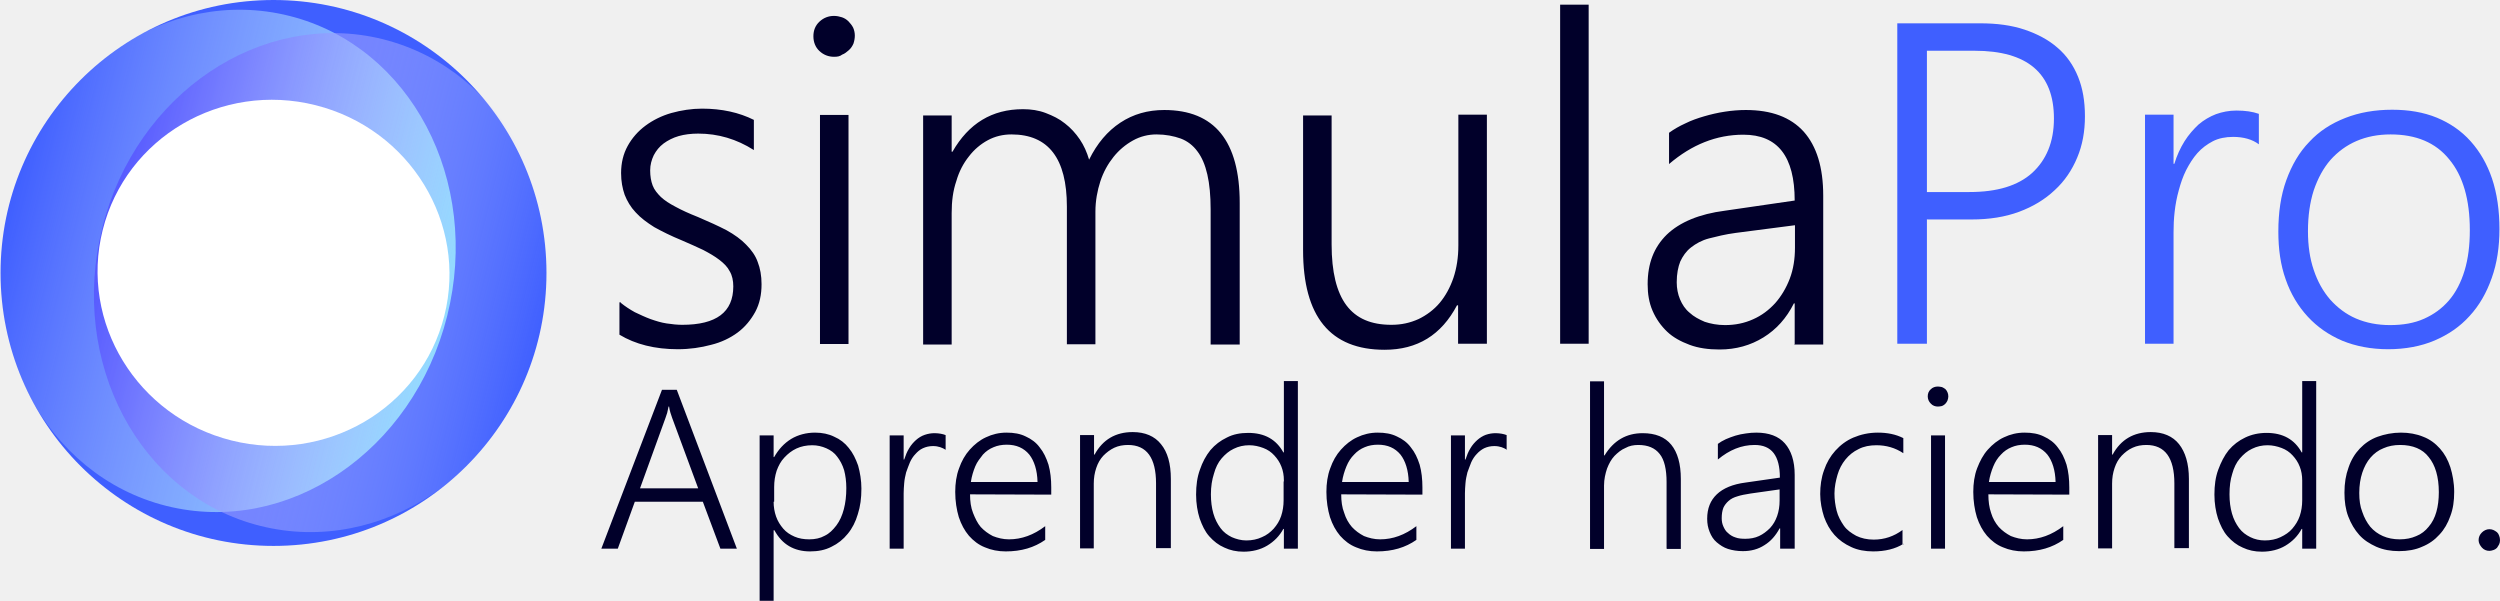
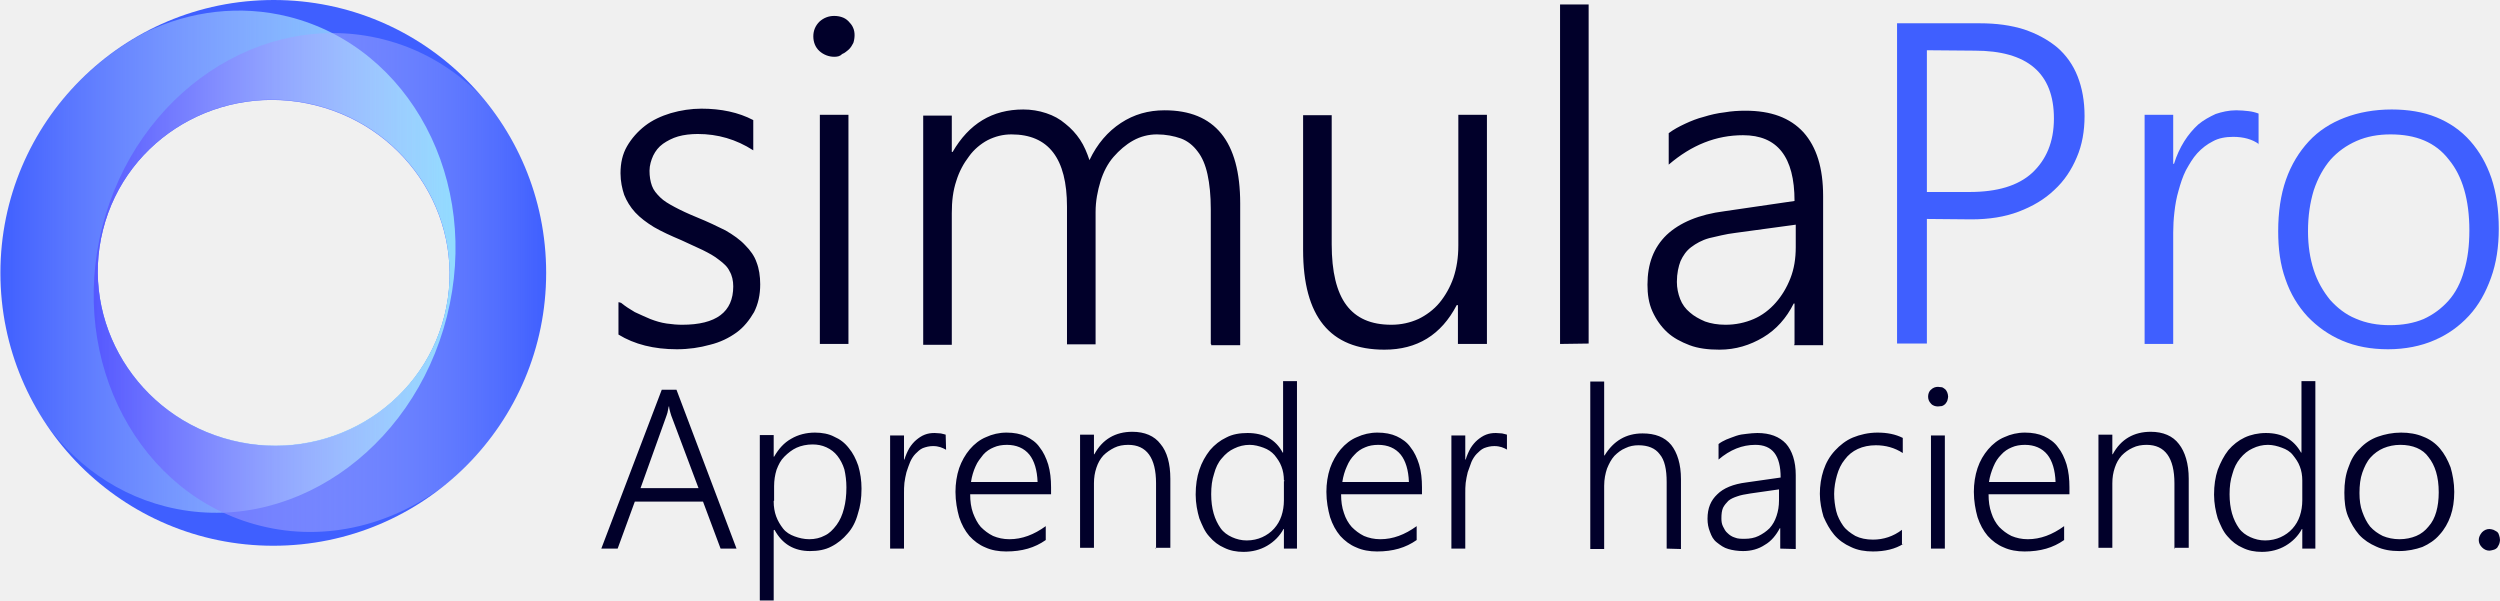
- <svg xmlns="http://www.w3.org/2000/svg" viewBox="36.9 189.7 911.3 219">
-   <path fill="#01002A" d="M263.2 300.1c1.6 1.3 3.3 2.4 5.1 3.4 1.9.9 3.8 1.8 5.7 2.5 2 .7 3.9 1.3 5.9 1.6 2 .3 3.9.5 5.7.5 12.4 0 18.6-4.6 18.6-14 0-2.1-.4-4-1.3-5.5-.8-1.6-2.1-2.9-3.8-4.2-1.7-1.3-3.6-2.4-5.9-3.6-2.3-1.1-4.8-2.2-7.8-3.5-3.9-1.6-7.1-3.2-10-4.8-2.7-1.7-5-3.4-6.8-5.4-1.8-1.9-3.1-4.1-4-6.4-.8-2.3-1.3-4.9-1.3-7.9 0-3.7.8-7 2.4-9.9s3.8-5.4 6.5-7.4 5.9-3.6 9.4-4.6c3.6-1 7.4-1.6 11.2-1.6 7.2 0 13.5 1.4 18.9 4.1v11c-6.3-4-13-6-20.3-6-2.6 0-5 .3-7.1.9s-4 1.6-5.5 2.7c-1.6 1.2-2.7 2.6-3.6 4.3-.8 1.7-1.3 3.5-1.3 5.5 0 2.1.3 3.9.9 5.5.6 1.6 1.7 2.9 3 4.2 1.4 1.3 3.1 2.4 5.4 3.6 2.2 1.2 4.8 2.4 8.1 3.7 4 1.7 7.5 3.3 10.4 4.8 2.9 1.6 5.4 3.4 7.2 5.3 1.9 1.9 3.4 4 4.2 6.3.9 2.3 1.4 5 1.4 8.1 0 3.8-.7 7.1-2.3 10.1-1.6 2.9-3.7 5.5-6.4 7.5s-6 3.6-9.7 4.5c-3.7 1-7.8 1.6-12.1 1.6-8.4 0-15.5-1.8-21.3-5.3v-11.8h.5zm77.7-89.7c-2 0-3.8-.7-5.3-2.1s-2.2-3.3-2.2-5.4c0-2.1.7-3.9 2.2-5.3s3.3-2.1 5.3-2.1c1 0 2 .2 2.9.5.9.3 1.7.8 2.4 1.5.6.6 1.3 1.5 1.7 2.3.4.9.6 1.9.6 2.9s-.2 2-.5 2.9c-.4.9-.9 1.7-1.7 2.4-.7.6-1.5 1.3-2.4 1.6-.9.7-1.8.8-3 .8zm-5.1 104.7v-83.5h10.4v83.5h-10.4zm142.4 0V266c0-5-.4-9.2-1.2-12.7s-2-6.3-3.6-8.4c-1.6-2.2-3.7-3.8-6.1-4.7-2.5-.9-5.5-1.5-8.8-1.5-3 0-5.9.7-8.6 2.2-2.7 1.5-5.1 3.5-7.1 6s-3.7 5.5-4.8 8.9-1.8 7.1-1.8 11.1v48.3h-10.4V265c0-17.5-6.7-26.3-20.2-26.3-3.1 0-6 .7-8.6 2.1s-5 3.4-6.9 5.9c-2 2.5-3.6 5.5-4.6 9-1.2 3.5-1.7 7.3-1.7 11.7v47.9h-10.4v-83.5h10.4V245h.3c5.9-10.3 14.4-15.5 25.7-15.5 2.9 0 5.7.4 8.3 1.4s4.9 2.1 7 3.8c2.1 1.6 3.9 3.6 5.4 5.8 1.5 2.2 2.6 4.7 3.4 7.4 2.9-5.9 6.7-10.4 11.4-13.5 4.7-3.1 10-4.6 16-4.6 18.3 0 27.5 11.3 27.5 33.9v51.6h-10.6zm90.2 0V301h-.4c-5.7 10.8-14.4 16.2-26.4 16.2-19.8 0-29.7-12.1-29.7-36.3v-49.1h10.4v47c0 10 1.8 17.4 5.4 22.2 3.6 4.8 9 7.1 16.4 7.1 3.6 0 6.8-.7 9.9-2.1 2.9-1.4 5.6-3.4 7.7-5.9 2.1-2.5 3.8-5.6 5-9.1 1.2-3.6 1.8-7.5 1.8-11.8v-47.7h10.4V315h-10.5v.1zm37.2 0V191.4H616V315h-10.4v.1zm85.5 0v-14.8h-.3c-2.7 5.4-6.4 9.5-11.1 12.4-4.7 2.9-10 4.4-16 4.4-4 0-7.7-.5-10.9-1.7s-6-2.7-8.2-4.8c-2.2-2.1-4-4.6-5.3-7.6s-1.8-6.2-1.8-9.7c0-7.6 2.3-13.5 7-18.1 4.7-4.5 11.8-7.5 21.2-8.7l25.4-3.7c0-16.1-6.2-24-18.7-24-9.8 0-18.8 3.6-27.1 10.7v-11.4c1.8-1.3 3.7-2.4 5.9-3.4 2.2-1.1 4.5-1.9 6.9-2.6 2.4-.7 4.9-1.3 7.6-1.7 2.6-.4 5.1-.6 7.6-.6 9.3 0 16.3 2.6 21.1 7.9 4.7 5.3 7.1 13 7.1 23.3v54.3H691v-.2zm-21.5-40.5c-3.8.5-6.9 1.3-9.7 2-2.7.7-4.8 1.9-6.6 3.3-1.8 1.4-3 3.2-3.9 5.1-.8 2-1.3 4.5-1.3 7.6 0 2.2.4 4.3 1.2 6.2.8 1.9 1.9 3.6 3.5 4.9 1.5 1.4 3.4 2.4 5.5 3.3 2.1.7 4.6 1.2 7.4 1.2 3.7 0 7.1-.7 10.2-2.1 3.2-1.4 5.8-3.4 8.1-5.9 2.2-2.5 4-5.5 5.3-8.9s1.9-7.2 1.9-11.3v-8.2l-21.6 2.8z" />
-   <path fill="#3F5FFF" d="M739.3 269.6V315h-10.8V198.2h30.1c6.2 0 11.5.7 16.3 2.3 4.7 1.6 8.7 3.7 12 6.6 3.3 2.8 5.8 6.4 7.5 10.6 1.7 4.2 2.5 8.9 2.5 14.4s-.9 10.5-2.8 15c-1.9 4.6-4.6 8.6-8.2 11.9-3.6 3.4-7.9 6-13 7.9-5.1 1.9-10.9 2.8-17.3 2.8h-16.2v-.1zm0-61.5v51.6h15.5c10.1 0 17.7-2.3 22.9-7 5.1-4.7 7.9-11.2 7.9-19.8 0-16.5-9.7-24.7-28.9-24.7h-17.4zm121 34.2c-2.4-1.8-5.6-2.7-9.4-2.7-2.7 0-5.3.5-7.4 1.6-2.1 1.1-4 2.5-5.6 4.3-1.6 1.8-2.9 3.9-4.1 6.2-1.2 2.4-2 4.8-2.7 7.4-.7 2.5-1.2 5.1-1.5 7.8-.3 2.6-.4 5-.4 7.5V315h-10.4v-83.5h10.4v17.9h.3c.9-3 2.2-5.8 3.7-8.2 1.5-2.4 3.3-4.4 5.1-6.1 2-1.7 4.1-2.9 6.4-3.8 2.3-.8 4.7-1.3 7.4-1.3 1.7 0 3.1.1 4.5.3 1.4.2 2.5.5 3.7.9v11.1zm47.1 74.7c-6.2 0-11.8-1.1-16.7-3.1-4.9-2.1-9.1-5-12.6-8.8-3.5-3.8-6.2-8.3-8-13.5-1.9-5.3-2.7-11.1-2.7-17.5 0-6.9.9-13.2 2.9-18.7s4.7-10.2 8.4-14c3.6-3.9 8-6.7 13.1-8.7 5.1-2 10.8-3 17.1-3 6 0 11.4.9 16.3 2.9 4.8 2 8.9 4.8 12.3 8.6 3.4 3.8 6 8.3 7.8 13.6 1.8 5.4 2.7 11.6 2.7 18.4 0 6.5-.9 12.5-2.8 17.8-1.9 5.4-4.5 10-8.1 13.9-3.5 3.9-7.8 6.8-12.7 8.9-4.9 2.1-10.7 3.2-17 3.2zm.9-78.3c-4.5 0-8.7.8-12.4 2.4s-6.8 3.9-9.5 6.9c-2.6 3-4.6 6.7-6.1 11.1-1.4 4.4-2.1 9.3-2.1 14.9 0 5.3.7 10 2.1 14.1 1.4 4.2 3.4 7.8 6 10.8 2.6 2.9 5.7 5.3 9.4 6.9 3.7 1.6 7.9 2.4 12.4 2.4 4.7 0 8.8-.7 12.4-2.3 3.6-1.6 6.6-3.8 9.1-6.7 2.5-2.9 4.4-6.6 5.7-10.9 1.3-4.3 1.9-9.2 1.9-14.7 0-11.2-2.5-19.8-7.5-25.8-5-6.2-12.2-9.1-21.4-9.1z" />
-   <path d="M299.5 389.7l-6.4-17.1h-24.8l-6.2 17.1h-6l22.1-57.9h5.4l21.9 57.9h-6zM281.9 342c-.2-.5-.4-1.1-.6-1.8-.2-.6-.4-1.5-.5-2.3h-.2c-.2.8-.3 1.6-.5 2.3-.2.6-.4 1.3-.6 1.8l-9.3 25.7h21.2l-9.5-25.7zm37 41.1v25.6h-5.1v-60.3h5.1v7.9h.2c1.6-2.8 3.6-5 6.2-6.6 2.5-1.5 5.5-2.3 8.7-2.3 2.6 0 5 .5 7 1.5 2.1.9 3.9 2.3 5.3 4.1 1.5 1.8 2.5 3.9 3.4 6.4.7 2.5 1.2 5.4 1.2 8.4 0 3.5-.4 6.5-1.3 9.3-.8 2.8-2.1 5.3-3.7 7.2-1.6 2-3.6 3.6-5.9 4.7-2.3 1.2-4.9 1.7-7.8 1.7-5.8 0-10.2-2.5-13-7.7h-.3zm0-10.5c0 1.9.3 3.7.9 5.4.6 1.7 1.5 3.1 2.6 4.4s2.5 2.2 4.1 2.9c1.6.7 3.4 1 5.4 1 2.1 0 4-.4 5.6-1.3 1.7-.8 3-2.1 4.3-3.8 1.2-1.6 2.1-3.6 2.7-5.9.6-2.3.9-4.8.9-7.7 0-2.4-.3-4.6-.8-6.5-.6-2-1.5-3.6-2.5-4.9-1-1.4-2.4-2.4-4-3.1-1.6-.7-3.3-1.1-5.1-1.1-2.1 0-4.1.4-5.8 1.2-1.7.8-3.1 1.9-4.4 3.3s-2.1 2.9-2.8 4.8c-.6 1.9-.9 3.8-.9 5.9v5.4h-.2zm62.8-18.9c-1.3-.8-2.7-1.4-4.7-1.4-1.4 0-2.6.3-3.7.8s-2 1.3-2.7 2.1c-.8.8-1.5 1.9-2 3s-.9 2.4-1.4 3.7c-.3 1.3-.6 2.5-.7 3.9-.1 1.3-.2 2.5-.2 3.7v20.2h-5.1v-41.3h5.1v8.8h.2c.5-1.5 1-2.8 1.8-4.1.7-1.2 1.6-2.2 2.5-3 .9-.8 2-1.5 3.2-1.9 1.2-.4 2.3-.6 3.6-.6.8 0 1.6.1 2.2.2s1.3.3 1.8.5v5.4h.1zm8.8 16.2c0 2.5.3 4.8 1.1 6.8s1.6 3.7 2.8 5.1c1.3 1.4 2.7 2.4 4.4 3.3 1.8.7 3.7 1.2 5.9 1.2 4.6 0 9-1.6 13.2-4.8v5c-4 2.8-8.7 4.2-14.4 4.2-2.7 0-5.3-.5-7.6-1.5-2.3-.9-4.2-2.4-5.8-4.2-1.6-1.9-2.8-4.1-3.7-6.8-.8-2.7-1.3-5.8-1.3-9.2 0-3 .4-6 1.4-8.6.9-2.6 2.2-4.9 3.9-6.8 1.7-1.9 3.7-3.5 5.9-4.5 2.3-1.1 4.8-1.7 7.5-1.7s5 .4 7 1.4c2 .9 3.8 2.2 5.1 4 1.4 1.7 2.4 3.8 3.2 6.3.7 2.5 1 5.3 1 8.3v2.6l-29.6-.1zm24.6-4.5c-.1-4.3-1.2-7.7-3-10-2-2.4-4.7-3.6-8.2-3.6-1.8 0-3.4.3-4.8.9-1.5.6-2.8 1.5-3.9 2.7-1 1.3-2.1 2.6-2.8 4.3-.7 1.7-1.3 3.6-1.6 5.7h24.4zm43.2 24.3v-23.8c0-9.3-3.4-14-10.2-14-1.8 0-3.5.3-5 1s-2.8 1.7-4 2.9c-1.2 1.3-2 2.7-2.6 4.5s-.9 3.6-.9 5.7v23.6h-5v-41.3h5.1v7.1h.2c3-5.5 7.7-8.2 13.9-8.2 4.5 0 8 1.5 10.3 4.4 2.4 2.9 3.6 7.1 3.6 12.7v25.2h-5.4zm46.6 0v-7.2h-.2c-1.4 2.6-3.4 4.6-5.9 6.1-2.5 1.5-5.5 2.2-8.6 2.2-2.6 0-4.9-.5-7-1.5-2.1-.9-3.9-2.3-5.5-4.1-1.6-1.8-2.6-4-3.5-6.5-.8-2.5-1.3-5.5-1.3-8.7 0-3.4.4-6.4 1.4-9.1.9-2.7 2.2-5.1 3.8-7.1 1.7-2 3.7-3.5 6-4.6 2.3-1.2 4.9-1.7 7.8-1.7 6 0 10.2 2.4 12.8 7.1h.2v-26h5.1v61.1h-5.1zm0-24.9c0-1.8-.3-3.5-.9-5-.6-1.6-1.5-2.9-2.6-4.1s-2.4-2.1-4-2.7c-1.6-.6-3.3-1-5.1-1-2 0-3.9.4-5.7 1.3-1.7.8-3.1 2-4.4 3.5-1.3 1.5-2.2 3.4-2.8 5.6-.7 2.2-1.1 4.6-1.1 7.5 0 2.6.3 4.9.9 7s1.5 3.8 2.6 5.3 2.5 2.5 4.1 3.3c1.6.7 3.4 1.2 5.3 1.2 2.1 0 4-.4 5.7-1.2 1.7-.7 3.1-1.8 4.3-3.1 1.2-1.4 2.1-2.8 2.7-4.6.6-1.8.9-3.7.9-5.7v-6.9h.1zm20.9 5.1c0 2.5.3 4.8 1.1 6.8.6 2 1.6 3.7 2.8 5.1 1.3 1.4 2.7 2.4 4.4 3.3 1.8.7 3.7 1.2 5.9 1.2 4.6 0 9-1.6 13.2-4.8v5c-4 2.8-8.7 4.2-14.4 4.2-2.7 0-5.3-.5-7.6-1.5-2.3-.9-4.2-2.4-5.8-4.2-1.6-1.9-2.8-4.1-3.7-6.8-.8-2.7-1.3-5.8-1.3-9.2 0-3 .4-6 1.4-8.6.9-2.6 2.2-4.9 3.9-6.8 1.7-1.9 3.7-3.5 5.9-4.5 2.3-1.1 4.8-1.7 7.5-1.7s5 .4 7 1.4c2 .9 3.8 2.2 5.1 4 1.4 1.7 2.4 3.8 3.2 6.3.7 2.5 1 5.3 1 8.3v2.6l-29.6-.1zm24.6-4.5c-.1-4.3-1.2-7.7-3-10-2-2.4-4.7-3.6-8.2-3.6-1.8 0-3.4.3-4.8.9-1.5.6-2.8 1.5-3.9 2.7-1.2 1.2-2.1 2.6-2.8 4.3-.7 1.7-1.3 3.6-1.6 5.7h24.4zm35.9-11.7c-1.3-.8-2.7-1.4-4.7-1.4-1.4 0-2.6.3-3.7.8-1 .5-2 1.3-2.7 2.1-.8.8-1.5 1.9-2 3-.5 1.2-.9 2.4-1.4 3.7-.3 1.3-.6 2.5-.7 3.9-.1 1.3-.2 2.5-.2 3.7v20.2h-5.1v-41.3h5.1v8.8h.2c.5-1.5 1-2.8 1.8-4.1.7-1.2 1.6-2.2 2.5-3 .9-.8 2-1.5 3.1-1.9 1.2-.4 2.3-.6 3.6-.6.8 0 1.6.1 2.2.2.6.1 1.3.3 1.8.5v5.4h.2zm58.1 36v-24.3c0-4.6-.8-8.1-2.5-10.2-1.7-2.2-4.3-3.3-7.8-3.3-1.7 0-3.3.3-4.7 1.1-1.5.6-2.8 1.7-4 2.9-1.2 1.3-2 2.8-2.7 4.6-.6 1.8-1.1 3.9-1.1 6.2v23.1h-5.1v-61.1h5.1v27h.2c3.3-5.4 7.9-8.1 13.9-8.1 4.6 0 8.1 1.4 10.4 4.2 2.3 2.8 3.5 7 3.5 12.5v25.5h-5.1v-.1zm41.4 0v-7.4h-.2c-1.4 2.6-3.2 4.7-5.5 6.1-2.3 1.5-4.9 2.2-7.9 2.2-2 0-3.8-.3-5.4-.8s-2.9-1.4-4.1-2.4c-1.2-1-2-2.3-2.6-3.8-.6-1.5-.9-3-.9-4.8 0-3.8 1.2-6.7 3.5-8.9s5.8-3.7 10.5-4.3l12.5-1.8c0-8-3-11.9-9.2-11.9-4.8 0-9.2 1.8-13.4 5.3v-5.7c.8-.6 1.8-1.2 2.9-1.7 1.2-.5 2.2-.9 3.5-1.3s2.4-.6 3.8-.8c1.3-.2 2.5-.3 3.8-.3 4.6 0 8.1 1.3 10.4 3.9s3.6 6.4 3.6 11.5v26.9h-5.3zM675 369.6c-1.9.3-3.5.6-4.7 1-1.4.4-2.4.9-3.3 1.7-.8.7-1.5 1.6-1.9 2.5-.4 1.1-.6 2.2-.6 3.8 0 1.2.2 2.1.6 3 .4.9.9 1.8 1.7 2.4.7.7 1.7 1.3 2.7 1.6 1 .4 2.3.5 3.6.5 1.8 0 3.5-.3 5-1s2.8-1.7 4-2.9c1.2-1.3 2-2.7 2.6-4.4.6-1.7.9-3.6.9-5.6v-4.1l-10.6 1.5zm55.8 18.3c-3 1.9-6.8 2.8-11.1 2.8-2.9 0-5.7-.5-8-1.6-2.4-1.1-4.4-2.5-6.1-4.4-1.7-1.9-2.9-4.1-3.8-6.6-.8-2.5-1.4-5.4-1.4-8.3 0-3 .4-6 1.4-8.7.9-2.7 2.3-5.1 4.1-7.1 1.8-2 4-3.7 6.6-4.8s5.6-1.8 8.9-1.8c3.5 0 6.5.6 9.3 2v5.5c-3-2-6.3-2.9-9.8-2.9-2.4 0-4.6.4-6.5 1.4-1.9.9-3.5 2.2-4.8 3.8-1.3 1.6-2.3 3.5-2.9 5.6-.6 2.1-1.1 4.4-1.1 6.8 0 2.2.3 4.3.8 6.3s1.5 3.8 2.6 5.4 2.7 2.7 4.5 3.7c1.8.9 4 1.4 6.4 1.4 3.9 0 7.4-1.2 10.5-3.5v5.2h.4zm12.5-50c-.9 0-1.9-.3-2.6-1.1-.7-.7-1.1-1.6-1.1-2.6s.3-1.9 1.1-2.6c.7-.7 1.6-1 2.6-1 .5 0 .9.1 1.5.2.4.2.8.4 1.2.7.3.3.6.7.8 1.2s.3.9.3 1.5c0 .5-.1.9-.3 1.5-.2.4-.4.8-.8 1.2-.3.3-.7.6-1.2.8-.5.1-1 .2-1.5.2zm-2.5 51.8v-41.3h5.1v41.3h-5.1zm20.9-19.8c0 2.5.3 4.8 1 6.8.6 2 1.6 3.7 2.8 5.1 1.3 1.4 2.7 2.4 4.4 3.3 1.8.7 3.7 1.2 5.9 1.2 4.6 0 9-1.6 13.2-4.8v5c-4 2.8-8.7 4.2-14.4 4.2-2.7 0-5.3-.5-7.6-1.5-2.3-.9-4.2-2.4-5.8-4.2-1.6-1.9-2.8-4.1-3.7-6.8-.8-2.7-1.3-5.8-1.3-9.2 0-3 .4-6 1.4-8.6s2.2-4.9 3.9-6.8c1.7-1.9 3.7-3.5 5.9-4.5 2.3-1.1 4.8-1.7 7.5-1.7s5 .4 7 1.4c2 .9 3.8 2.2 5.1 4 1.4 1.7 2.4 3.8 3.2 6.3.7 2.5 1 5.3 1 8.3v2.6l-29.5-.1zm24.5-4.5c-.1-4.3-1.2-7.7-3-10-2-2.4-4.7-3.6-8.2-3.6-1.8 0-3.4.3-4.8.9-1.5.6-2.8 1.5-3.9 2.7-1.2 1.2-2.1 2.6-2.8 4.3-.7 1.7-1.3 3.6-1.6 5.7h24.4zm43.3 24.3v-23.8c0-9.3-3.4-14-10.2-14-1.8 0-3.5.3-5 1-1.6.7-2.8 1.7-4 2.9-1.2 1.3-2 2.7-2.6 4.5-.6 1.8-.9 3.6-.9 5.7v23.6h-5.1v-41.3h5.1v7.1h.2c3-5.5 7.7-8.2 13.9-8.2 4.5 0 8 1.5 10.3 4.4 2.3 2.9 3.6 7.1 3.6 12.7v25.2h-5.3zm46.6 0v-7.2h-.2c-1.4 2.6-3.4 4.6-5.9 6.1-2.5 1.5-5.5 2.2-8.6 2.2-2.6 0-4.9-.5-7-1.5-2.1-.9-3.9-2.3-5.5-4.1s-2.6-4-3.5-6.5c-.8-2.5-1.3-5.5-1.3-8.7 0-3.4.4-6.4 1.4-9.1s2.2-5.1 3.8-7.1c1.7-2 3.7-3.5 6-4.6s4.9-1.7 7.8-1.7c6 0 10.2 2.4 12.8 7.1h.2v-26h5.1v61.1h-5.1zm0-24.9c0-1.8-.3-3.5-.9-5-.6-1.6-1.5-2.9-2.6-4.1s-2.4-2.1-4-2.7-3.3-1-5.1-1c-2 0-3.9.4-5.7 1.3-1.7.8-3.1 2-4.4 3.5-1.3 1.5-2.2 3.4-2.8 5.6-.7 2.2-1 4.6-1 7.5 0 2.6.3 4.9.9 7 .6 2.1 1.5 3.8 2.6 5.3s2.5 2.5 4.1 3.3 3.4 1.2 5.3 1.2c2.1 0 4-.4 5.7-1.2s3.2-1.8 4.3-3.1 2.1-2.8 2.7-4.6c.6-1.8.9-3.7.9-5.7v-6.9zm35.3 25.8c-3 0-5.8-.5-8.3-1.6-2.4-1.1-4.5-2.4-6.2-4.3-1.7-1.9-3-4.1-4-6.7s-1.4-5.5-1.4-8.7c0-3.5.5-6.5 1.5-9.2.9-2.7 2.3-5 4.1-6.9 1.8-1.9 4-3.4 6.5-4.3 2.5-.9 5.4-1.5 8.5-1.5 2.9 0 5.7.5 8.1 1.5 2.4.9 4.4 2.4 6.1 4.3 1.7 1.9 2.9 4.1 3.8 6.8.8 2.6 1.4 5.7 1.4 9s-.4 6.2-1.4 8.8c-.9 2.6-2.2 4.9-4 6.8-1.7 1.9-3.8 3.4-6.3 4.4-2.4 1.1-5.3 1.6-8.4 1.6zm.4-38.7c-2.3 0-4.3.4-6.1 1.2-1.8.7-3.4 1.9-4.7 3.4s-2.3 3.4-3 5.5c-.7 2.1-1.1 4.6-1.1 7.4 0 2.6.3 4.9 1.1 6.9.7 2.1 1.7 3.9 2.9 5.4 1.3 1.5 2.8 2.6 4.6 3.4 1.8.8 3.9 1.2 6.1 1.2 2.3 0 4.3-.4 6.1-1.2 1.8-.7 3.3-1.9 4.5-3.4 1.3-1.5 2.2-3.3 2.8-5.4.6-2.1.9-4.5.9-7.2 0-5.6-1.3-9.9-3.7-12.8-2.2-2.9-5.8-4.4-10.4-4.4zm32.5 38.6c-1 0-2-.4-2.7-1.2s-1.2-1.7-1.2-2.7c0-1.1.4-2 1.2-2.8.7-.7 1.7-1.2 2.7-1.2.5 0 1.1.1 1.5.3.4.2.8.4 1.3.8.4.4.6.7.8 1.3.2.5.3 1 .3 1.6 0 .5-.1 1.1-.3 1.5-.2.4-.5.8-.8 1.3-.3.3-.7.6-1.3.8-.6.2-1 .3-1.5.3z" fill="#01002A" />
-   <circle fill="#3F5FFF" cx="136.6" cy="289.2" r="99.5" />
-   <linearGradient id="a" gradientUnits="userSpaceOnUse" x1="32.649" y1="348.627" x2="189.687" y2="348.627" gradientTransform="scale(1.05 -1.05) rotate(-14.1 -2393.577 26.203)">
+ <svg xmlns="http://www.w3.org/2000/svg" viewBox="36.9 512.2 612 147.1">
+   <path fill="#3F5FFF" d="M103.9 512.2C67 512.2 37 542.1 37 579s29.9 66.8 66.8 66.8 66.8-29.9 66.8-66.8-29.8-66.8-66.7-66.8zm41.8 77.3c-5.7 22.7-29 36.3-52.1 30.5-23.1-5.8-37.2-28.9-31.5-51.5 5.7-22.7 29-36.3 52.1-30.5s37.2 28.8 31.5 51.5z" />
+   <path fill="#01002A" d="M188.9 586.3c1.1.9 2.2 1.6 3.4 2.3 1.3.6 2.6 1.2 3.8 1.7 1.3.5 2.6.9 4 1.1s2.6.3 3.8.3c8.3 0 12.5-3.1 12.5-9.4 0-1.4-.3-2.7-.9-3.7-.5-1.1-1.4-1.9-2.6-2.8-1.1-.9-2.4-1.6-4-2.4-1.5-.7-3.2-1.5-5.2-2.4-2.6-1.1-4.8-2.1-6.7-3.2-1.8-1.1-3.4-2.3-4.6-3.6-1.2-1.3-2.1-2.8-2.7-4.3-.5-1.5-.9-3.3-.9-5.3 0-2.5.5-4.7 1.6-6.6 1.1-1.9 2.6-3.6 4.4-5s4-2.4 6.3-3.1c2.4-.7 5-1.1 7.5-1.1 4.8 0 9.1.9 12.7 2.8v7.4c-4.2-2.7-8.7-4-13.6-4-1.7 0-3.4.2-4.8.6-1.4.4-2.7 1.1-3.7 1.8-1.1.8-1.8 1.7-2.4 2.9-.5 1.1-.9 2.4-.9 3.7 0 1.4.2 2.6.6 3.7.4 1.1 1.1 1.9 2 2.8.9.9 2.1 1.6 3.6 2.4 1.5.8 3.2 1.6 5.4 2.5 2.7 1.1 5 2.2 7 3.2 1.9 1.1 3.6 2.3 4.8 3.6 1.3 1.3 2.3 2.7 2.8 4.2.6 1.5.9 3.4.9 5.4 0 2.6-.5 4.8-1.5 6.8-1.1 1.9-2.5 3.7-4.3 5s-4 2.4-6.5 3c-2.5.7-5.2 1.1-8.1 1.1-5.6 0-10.4-1.2-14.3-3.6v-7.9h.3v.1zm52.2-60.2c-1.3 0-2.6-.5-3.6-1.4s-1.5-2.2-1.5-3.6.5-2.6 1.5-3.6c1-.9 2.2-1.4 3.6-1.4.7 0 1.3.1 1.9.3s1.1.5 1.6 1c.4.4.9 1 1.1 1.5.3.6.4 1.3.4 1.9s-.1 1.3-.3 1.9c-.3.6-.6 1.1-1.1 1.6-.5.4-1 .9-1.6 1.1-.6.6-1.2.7-2 .7zm-3.5 70.3v-56.1h7v56.1h-7zm95.7 0v-33c0-3.4-.3-6.2-.8-8.5s-1.3-4.2-2.4-5.6c-1.1-1.5-2.5-2.6-4.1-3.2-1.7-.6-3.7-1-5.9-1-2 0-4 .5-5.8 1.5-1.8 1-3.4 2.4-4.8 4s-2.5 3.7-3.2 6c-.7 2.3-1.2 4.8-1.2 7.5v32.4h-7v-33.7c0-11.8-4.5-17.7-13.6-17.7-2.1 0-4 .5-5.8 1.4-1.7.9-3.4 2.3-4.6 4-1.3 1.7-2.4 3.7-3.1 6-.8 2.4-1.1 4.9-1.1 7.9v32.2h-7v-56.1h7v8.9h.2c4-6.9 9.7-10.4 17.3-10.4 1.9 0 3.8.3 5.6.9s3.3 1.4 4.7 2.6c1.4 1.1 2.6 2.4 3.6 3.9s1.7 3.2 2.3 5c1.9-4 4.5-7 7.7-9.1s6.7-3.1 10.7-3.1c12.3 0 18.5 7.6 18.5 22.8v34.7h-7.1v-.3zm60.5 0v-9.5h-.3c-3.8 7.3-9.7 10.9-17.7 10.9-13.3 0-19.9-8.1-19.9-24.4v-33h7V572c0 6.7 1.2 11.7 3.6 14.9 2.4 3.2 6 4.8 11 4.8 2.4 0 4.6-.5 6.6-1.4 1.9-.9 3.8-2.3 5.2-4 1.4-1.7 2.6-3.8 3.4-6.1.8-2.4 1.2-5 1.2-7.9v-32h7v56.1h-7.1zm25 0v-83.1h7v83l-7 .1zm57.4 0v-9.9h-.2c-1.8 3.6-4.3 6.4-7.5 8.3-3.2 1.9-6.7 3-10.7 3-2.7 0-5.2-.3-7.3-1.1-2.1-.8-4-1.8-5.5-3.2-1.5-1.4-2.7-3.1-3.6-5.1-.9-2-1.2-4.2-1.2-6.5 0-5.1 1.5-9.1 4.7-12.2 3.2-3 7.9-5 14.2-5.8l17.1-2.5c0-10.8-4.2-16.1-12.6-16.1-6.6 0-12.6 2.4-18.2 7.2v-7.7c1.2-.9 2.5-1.6 4-2.3 1.5-.7 3-1.3 4.6-1.7 1.6-.5 3.3-.9 5.1-1.1 1.7-.3 3.4-.4 5.1-.4 6.2 0 10.9 1.7 14.2 5.3 3.2 3.6 4.8 8.7 4.8 15.6v36.5h-7.1l.1-.3zm-14.4-27.2c-2.6.3-4.6.9-6.5 1.3-1.8.5-3.2 1.3-4.4 2.2-1.2.9-2 2.1-2.6 3.4-.5 1.3-.9 3-.9 5.1 0 1.5.3 2.9.8 4.2.5 1.3 1.3 2.4 2.4 3.3 1 .9 2.3 1.6 3.7 2.2 1.4.5 3.1.8 5 .8 2.5 0 4.8-.5 6.9-1.4 2.1-.9 3.9-2.3 5.4-4 1.5-1.7 2.7-3.7 3.6-6 .9-2.3 1.3-4.8 1.3-7.6v-5.5l-14.7 2z" />
+   <path fill="#3F5FFF" d="M508.6 565.8v30.5h-7.3v-78.4h20.2c4.2 0 7.7.5 10.9 1.5 3.2 1.1 5.8 2.5 8.1 4.4 2.2 1.9 3.9 4.3 5 7.1s1.7 6 1.7 9.7-.6 7.1-1.9 10.1c-1.3 3.1-3.1 5.8-5.5 8-2.4 2.3-5.3 4-8.7 5.3-3.4 1.3-7.3 1.9-11.6 1.9l-10.9-.1zm0-41.3v34.7H519c6.8 0 11.9-1.5 15.4-4.7 3.4-3.2 5.3-7.5 5.3-13.3 0-11.1-6.5-16.6-19.4-16.6l-11.7-.1zm81.3 23c-1.6-1.2-3.8-1.8-6.3-1.8-1.8 0-3.6.3-5 1.1-1.4.7-2.7 1.7-3.8 2.9-1.1 1.2-1.9 2.6-2.8 4.2-.8 1.6-1.3 3.2-1.8 5-.5 1.7-.8 3.4-1 5.2-.2 1.7-.3 3.4-.3 5v27.3h-7v-56.1h7v12h.2c.6-2 1.5-3.9 2.5-5.5s2.2-3 3.4-4.1c1.3-1.1 2.8-1.9 4.3-2.6 1.5-.5 3.2-.9 5-.9 1.1 0 2.1.1 3 .2.9.1 1.7.3 2.5.6v7.5h.1zm31.6 50.2c-4.2 0-7.9-.7-11.2-2.1-3.3-1.4-6.1-3.4-8.5-5.9-2.4-2.6-4.2-5.6-5.4-9.1-1.3-3.6-1.8-7.5-1.8-11.8 0-4.6.6-8.9 1.9-12.6s3.2-6.8 5.6-9.4c2.4-2.6 5.4-4.5 8.8-5.8s7.3-2 11.5-2c4 0 7.7.6 10.9 1.9 3.2 1.3 6 3.2 8.3 5.8s4 5.6 5.2 9.1c1.2 3.6 1.8 7.8 1.8 12.4 0 4.4-.6 8.4-1.9 12-1.3 3.6-3 6.7-5.4 9.3-2.4 2.6-5.2 4.6-8.5 6-3.2 1.4-7.1 2.2-11.3 2.2zm.6-52.6c-3 0-5.8.5-8.3 1.6-2.5 1.1-4.6 2.6-6.4 4.6-1.7 2-3.1 4.5-4.1 7.5-.9 3-1.4 6.2-1.4 10 0 3.6.5 6.7 1.4 9.5.9 2.8 2.3 5.2 4 7.3 1.7 1.9 3.8 3.6 6.3 4.6 2.5 1.1 5.3 1.6 8.3 1.6 3.2 0 5.9-.5 8.3-1.5 2.4-1.1 4.4-2.6 6.1-4.5 1.7-1.9 3-4.4 3.8-7.3.9-2.9 1.3-6.2 1.3-9.9 0-7.5-1.7-13.3-5-17.3-3.3-4.3-8.1-6.2-14.3-6.2z" />
+   <path d="M213.3 646.5L209 635h-16.7l-4.2 11.5h-4l14.8-38.9h3.6l14.7 38.9h-3.9zm-11.9-32.1c-.1-.3-.3-.7-.4-1.2-.1-.4-.3-1-.3-1.5h-.1c-.1.5-.2 1.1-.3 1.5-.1.4-.3.9-.4 1.2l-6.2 17.3h14.2l-6.5-17.3zm24.9 27.6v17.2h-3.4v-40.5h3.4v5.3h.1c1.1-1.9 2.4-3.4 4.2-4.4 1.7-1 3.7-1.5 5.8-1.5 1.7 0 3.4.3 4.7 1 1.4.6 2.6 1.5 3.6 2.8 1 1.2 1.7 2.6 2.3 4.3.5 1.7.8 3.6.8 5.6 0 2.4-.3 4.4-.9 6.2-.5 1.9-1.4 3.6-2.5 4.8-1.1 1.3-2.4 2.4-4 3.2-1.5.8-3.3 1.1-5.2 1.1-3.9 0-6.8-1.7-8.7-5.2l-.2.1zm0-7c0 1.3.2 2.5.6 3.6.4 1.1 1 2.1 1.7 3 .7.9 1.7 1.5 2.8 1.9s2.3.7 3.6.7c1.4 0 2.7-.3 3.8-.9 1.1-.5 2-1.4 2.9-2.6.8-1.1 1.4-2.4 1.8-4 .4-1.5.6-3.2.6-5.2 0-1.6-.2-3.1-.5-4.4-.4-1.3-1-2.4-1.7-3.3-.7-.9-1.6-1.6-2.7-2.1s-2.2-.7-3.4-.7c-1.4 0-2.8.3-3.9.8s-2.1 1.3-3 2.2c-.9.9-1.4 1.9-1.9 3.2-.4 1.3-.6 2.6-.6 4v3.6h-.1v.2zm42.2-12.7c-.9-.5-1.8-.9-3.2-.9-.9 0-1.7.2-2.5.5-.7.3-1.3.9-1.8 1.4-.5.5-1 1.3-1.3 2-.3.7-.6 1.6-.9 2.5-.2.9-.4 1.7-.5 2.6-.1.9-.1 1.7-.1 2.5v13.6h-3.4v-27.7h3.4v5.9h.1c.3-1 .7-1.9 1.2-2.8.5-.8 1.1-1.5 1.7-2s1.3-1 2.1-1.3 1.5-.4 2.4-.4c.5 0 1.1.1 1.5.1.4.1.9.2 1.2.3l.1 3.7zm5.9 10.9c0 1.7.2 3.2.7 4.6.5 1.3 1.1 2.5 1.9 3.4.9.9 1.8 1.6 3 2.2 1.2.5 2.5.8 4 .8 3.1 0 6-1.1 8.9-3.2v3.4c-2.7 1.9-5.8 2.8-9.7 2.8-1.8 0-3.6-.3-5.1-1-1.5-.6-2.8-1.6-3.9-2.8-1.1-1.3-1.9-2.8-2.5-4.6-.5-1.8-.9-3.9-.9-6.2 0-2 .3-4 .9-5.8.6-1.7 1.5-3.3 2.6-4.6s2.5-2.4 4-3c1.5-.7 3.2-1.1 5-1.1 1.8 0 3.4.3 4.7.9 1.3.6 2.6 1.5 3.4 2.7.9 1.1 1.6 2.6 2.1 4.2.5 1.7.7 3.6.7 5.6v1.7h-19.8zm16.5-3c-.1-2.9-.8-5.2-2-6.7-1.3-1.6-3.2-2.4-5.5-2.4-1.2 0-2.3.2-3.2.6-1 .4-1.9 1-2.6 1.8-.7.9-1.4 1.7-1.9 2.9-.5 1.1-.9 2.4-1.1 3.8h16.3zm29 16.3v-16c0-6.2-2.3-9.4-6.8-9.4-1.2 0-2.4.2-3.4.7s-1.9 1.1-2.7 1.9c-.8.9-1.3 1.8-1.7 3-.4 1.2-.6 2.4-.6 3.8v15.8h-3.4v-27.7h3.4v4.8h.1c2-3.7 5.2-5.5 9.3-5.5 3 0 5.4 1 6.9 3 1.6 1.9 2.4 4.8 2.4 8.5v16.9h-3.6v.2zm31.3 0v-4.8h-.1c-.9 1.7-2.3 3.1-4 4.1s-3.7 1.5-5.8 1.5c-1.7 0-3.3-.3-4.7-1-1.4-.6-2.6-1.5-3.7-2.8-1.1-1.2-1.7-2.7-2.4-4.4-.5-1.7-.9-3.7-.9-5.8 0-2.3.3-4.3.9-6.1.6-1.8 1.5-3.4 2.6-4.8 1.1-1.3 2.5-2.4 4-3.1 1.5-.8 3.3-1.1 5.2-1.1 4 0 6.9 1.6 8.6 4.8h.1v-17.5h3.4v41h-3.2zm0-16.7c0-1.2-.2-2.4-.6-3.4-.4-1.1-1-1.9-1.7-2.8-.7-.8-1.6-1.4-2.7-1.8s-2.2-.7-3.4-.7c-1.3 0-2.6.3-3.8.9-1.1.5-2.1 1.3-3 2.4-.9 1-1.5 2.3-1.9 3.8-.5 1.5-.7 3.1-.7 5 0 1.7.2 3.3.6 4.7.4 1.4 1 2.6 1.7 3.6s1.7 1.7 2.8 2.2c1.1.5 2.3.8 3.6.8 1.4 0 2.7-.3 3.8-.8 1.1-.5 2.1-1.2 2.9-2.1.8-.9 1.4-1.9 1.8-3.1.4-1.2.6-2.5.6-3.8V630h.1v-.2zm14 3.4c0 1.7.2 3.2.7 4.6.4 1.3 1.1 2.5 1.9 3.4.9.9 1.8 1.6 3 2.2 1.2.5 2.5.8 4 .8 3.1 0 6-1.1 8.9-3.2v3.4c-2.7 1.9-5.8 2.8-9.7 2.8-1.8 0-3.6-.3-5.1-1-1.5-.6-2.8-1.6-3.9-2.8-1.1-1.3-1.9-2.8-2.5-4.6-.5-1.8-.9-3.9-.9-6.2 0-2 .3-4 .9-5.8.6-1.7 1.5-3.3 2.6-4.6s2.5-2.4 4-3c1.5-.7 3.2-1.1 5-1.1s3.4.3 4.7.9c1.3.6 2.6 1.5 3.4 2.7.9 1.1 1.6 2.6 2.1 4.2.5 1.7.7 3.6.7 5.6v1.7h-19.8zm16.6-3c-.1-2.9-.8-5.2-2-6.7-1.3-1.6-3.2-2.4-5.5-2.4-1.2 0-2.3.2-3.2.6-1 .4-1.9 1-2.6 1.8-.8.8-1.4 1.7-1.9 2.9-.5 1.1-.9 2.4-1.1 3.8h16.3zm24.1-7.9c-.9-.5-1.8-.9-3.2-.9-.9 0-1.7.2-2.5.5-.7.3-1.3.9-1.8 1.4-.5.5-1 1.3-1.3 2-.3.8-.6 1.6-.9 2.5-.2.9-.4 1.7-.5 2.6-.1.9-.1 1.7-.1 2.5v13.6h-3.4v-27.7h3.4v5.9h.1c.3-1 .7-1.9 1.2-2.8.5-.8 1.1-1.5 1.7-2 .6-.5 1.3-1 2.1-1.3.8-.3 1.5-.4 2.4-.4.5 0 1.1.1 1.5.1.4.1.9.2 1.2.3v3.6l.1.1zm39 24.2v-16.3c0-3.1-.5-5.4-1.7-6.8-1.1-1.5-2.9-2.2-5.2-2.2-1.1 0-2.2.2-3.2.7-1 .4-1.9 1.1-2.7 1.9-.8.9-1.3 1.9-1.8 3.1-.4 1.2-.7 2.6-.7 4.2v15.5h-3.4v-41h3.4v18.1h.1c2.2-3.6 5.3-5.4 9.3-5.4 3.1 0 5.4.9 7 2.8 1.5 1.9 2.4 4.7 2.4 8.4v17.1l-3.5-.1zm27.8 0v-5h-.1c-.9 1.7-2.1 3.2-3.7 4.1-1.5 1-3.3 1.5-5.3 1.5-1.3 0-2.6-.2-3.6-.5-1.1-.3-1.9-.9-2.8-1.6s-1.3-1.5-1.7-2.6c-.4-1-.6-2-.6-3.2 0-2.6.8-4.5 2.4-6 1.5-1.5 3.9-2.5 7.1-2.9l8.4-1.2c0-5.4-2-8-6.2-8-3.2 0-6.2 1.2-9 3.6v-3.8c.5-.4 1.2-.8 1.9-1.1.8-.3 1.5-.6 2.4-.9.9-.3 1.6-.4 2.6-.5.9-.1 1.7-.2 2.6-.2 3.1 0 5.4.9 7 2.6 1.5 1.7 2.4 4.3 2.4 7.7v18.1l-3.8-.1zm-7.3-13.5c-1.3.2-2.4.4-3.2.7-.9.3-1.6.6-2.2 1.1-.5.5-1 1.1-1.3 1.7-.3.7-.4 1.5-.4 2.6 0 .8.1 1.4.4 2 .3.6.6 1.2 1.1 1.6.5.5 1.1.9 1.8 1.1.7.3 1.5.3 2.4.3 1.2 0 2.4-.2 3.4-.7 1-.5 1.9-1.1 2.7-1.9.8-.9 1.3-1.8 1.7-3s.6-2.4.6-3.8V632l-7 1zm37.5 12.3c-2 1.3-4.6 1.9-7.5 1.9-1.9 0-3.8-.3-5.4-1.1-1.6-.7-3-1.7-4.1-3-1.1-1.3-1.9-2.8-2.6-4.4-.5-1.7-.9-3.6-.9-5.6 0-2 .3-4 .9-5.8.6-1.8 1.5-3.4 2.8-4.8 1.2-1.3 2.7-2.5 4.4-3.2 1.7-.7 3.8-1.2 6-1.2 2.4 0 4.4.4 6.2 1.3v3.7c-2-1.3-4.2-1.9-6.6-1.9-1.6 0-3.1.3-4.4.9-1.3.6-2.4 1.5-3.2 2.6-.9 1.1-1.5 2.4-1.9 3.8-.4 1.4-.7 3-.7 4.6 0 1.5.2 2.9.5 4.2s1 2.6 1.7 3.6 1.8 1.8 3 2.5c1.2.6 2.7.9 4.3.9 2.6 0 5-.8 7.1-2.4v3.5h.3v-.1zm8.4-33.6c-.6 0-1.3-.2-1.7-.7-.5-.5-.7-1.1-.7-1.7s.2-1.3.7-1.7c.5-.5 1.1-.7 1.7-.7.3 0 .6.1 1 .1.3.1.5.3.8.5.2.2.4.5.5.8.1.3.2.6.2 1 0 .3-.1.6-.2 1-.1.3-.3.5-.5.8-.2.2-.5.4-.8.5-.3 0-.7.1-1 .1zm-1.7 34.8v-27.7h3.4v27.7h-3.4zm14.1-13.3c0 1.7.2 3.2.7 4.6.4 1.3 1.1 2.5 1.9 3.4.9.9 1.8 1.6 3 2.2 1.2.5 2.5.8 4 .8 3.1 0 6-1.1 8.9-3.2v3.4c-2.7 1.9-5.8 2.8-9.7 2.8-1.8 0-3.6-.3-5.1-1-1.5-.6-2.8-1.6-3.9-2.8-1.1-1.3-1.9-2.8-2.5-4.6-.5-1.8-.9-3.9-.9-6.2 0-2 .3-4 .9-5.8s1.5-3.3 2.6-4.6 2.5-2.4 4-3c1.5-.7 3.2-1.1 5-1.1s3.4.3 4.7.9c1.3.6 2.6 1.5 3.4 2.7.9 1.1 1.6 2.6 2.1 4.2.5 1.7.7 3.6.7 5.6v1.7h-19.8zm16.4-3c-.1-2.9-.8-5.2-2-6.7-1.3-1.6-3.2-2.4-5.5-2.4-1.2 0-2.3.2-3.2.6-1 .4-1.9 1-2.6 1.8-.8.8-1.4 1.7-1.9 2.9s-.9 2.4-1.1 3.8h16.3zm29.1 16.3v-16c0-6.2-2.3-9.4-6.8-9.4-1.2 0-2.4.2-3.4.7-1.1.5-1.9 1.1-2.7 1.9-.8.9-1.3 1.8-1.7 3-.4 1.2-.6 2.4-.6 3.8v15.8h-3.4v-27.7h3.4v4.8h.1c2-3.7 5.2-5.5 9.3-5.5 3 0 5.4 1 6.9 3 1.5 1.9 2.4 4.8 2.4 8.5v16.9h-3.6v.2zm31.3 0v-4.8h-.1c-.9 1.7-2.3 3.1-4 4.1-1.7 1-3.7 1.5-5.8 1.5-1.7 0-3.3-.3-4.7-1-1.4-.6-2.6-1.5-3.7-2.8-1.1-1.2-1.7-2.7-2.4-4.4-.5-1.7-.9-3.7-.9-5.8 0-2.3.3-4.3.9-6.1.7-1.8 1.5-3.4 2.6-4.8 1.1-1.3 2.5-2.4 4-3.1 1.5-.7 3.3-1.1 5.2-1.1 4 0 6.8 1.6 8.6 4.8h.1v-17.5h3.4v41h-3.2zm0-16.7c0-1.2-.2-2.4-.6-3.4-.4-1.1-1-1.9-1.7-2.8s-1.6-1.4-2.7-1.8c-1.1-.4-2.2-.7-3.4-.7-1.3 0-2.6.3-3.8.9-1.1.5-2.1 1.3-3 2.4s-1.5 2.3-1.9 3.8c-.5 1.5-.7 3.1-.7 5 0 1.7.2 3.3.6 4.7.4 1.4 1 2.6 1.7 3.6s1.7 1.7 2.8 2.2c1.1.5 2.3.8 3.6.8 1.4 0 2.7-.3 3.8-.8 1.1-.5 2.1-1.2 2.9-2.1s1.4-1.9 1.8-3.1c.4-1.2.6-2.5.6-3.8v-4.9zm23.7 17.3c-2 0-3.9-.3-5.6-1.1-1.6-.7-3-1.6-4.2-2.9-1.1-1.3-2-2.8-2.7-4.5-.7-1.7-.9-3.7-.9-5.8 0-2.4.3-4.4 1-6.2.6-1.8 1.5-3.4 2.8-4.6 1.2-1.3 2.7-2.3 4.4-2.9 1.7-.6 3.6-1 5.7-1 1.9 0 3.8.3 5.4 1 1.6.6 3 1.6 4.1 2.9 1.1 1.3 1.9 2.8 2.6 4.6.5 1.7.9 3.8.9 6s-.3 4.2-.9 5.9c-.6 1.7-1.5 3.3-2.7 4.6-1.1 1.3-2.6 2.3-4.2 3-1.7.6-3.6 1-5.7 1zm.3-26c-1.5 0-2.9.3-4.1.8-1.2.5-2.3 1.3-3.2 2.3-.9 1-1.5 2.3-2 3.7-.5 1.4-.7 3.1-.7 5 0 1.7.2 3.3.7 4.6.5 1.4 1.1 2.6 1.9 3.6.9 1 1.9 1.7 3.1 2.3 1.2.5 2.6.8 4.1.8 1.5 0 2.9-.3 4.1-.8 1.2-.5 2.2-1.3 3-2.3.9-1 1.5-2.2 1.9-3.6.4-1.4.6-3 .6-4.8 0-3.8-.9-6.6-2.5-8.6-1.4-2-3.9-3-6.9-3zm21.8 25.9c-.7 0-1.3-.3-1.8-.8s-.8-1.1-.8-1.8.3-1.3.8-1.9c.5-.5 1.1-.8 1.8-.8.3 0 .7.1 1 .2.3.1.5.3.9.5.3.3.4.5.5.9.1.3.2.7.2 1.1 0 .3-.1.7-.2 1-.1.3-.3.5-.5.9-.2.2-.5.4-.9.5-.4.1-.7.2-1 .2z" fill="#01002A" />
+   <linearGradient id="a" gradientUnits="userSpaceOnUse" x1="36.855" y1="576.284" x2="148.279" y2="576.284">
    <stop offset="0" stop-color="#fff" stop-opacity="0" />
    <stop offset="1" stop-color="#7fdbff" />
  </linearGradient>
-   <path fill="url(#a)" d="M40 264.7C27.6 314.1 53.3 363 97.5 374.1s90-19.8 102.4-69.2-13.3-98.3-57.5-109.4-90 19.9-102.4 69.2z" />
-   <linearGradient id="b" gradientUnits="userSpaceOnUse" x1="66.117" y1="349.294" x2="223.131" y2="349.294" gradientTransform="scale(1.05 -1.05) rotate(-14.1 -2393.577 26.203)">
+   <path fill="url(#a)" d="M107.6 516.3c-12-3-24.1-1.4-34.9 3.7-21.3 11.2-35.8 33.5-35.8 59.2 0 11.5 2.9 22.3 8 31.7.1.2.2.3.3.5 0 .1.1.2.1.2 7.1 12 18.3 21.1 32.2 24.6 29.7 7.5 60.4-13.3 68.8-46.5s-9-65.9-38.7-73.4zm38.1 73.1c-5.7 22.7-29 36.3-52.1 30.5-23.1-5.8-37.2-28.9-31.5-51.5 5.7-22.7 29-36.3 52.1-30.5s37.2 28.8 31.5 51.5z" />
+   <linearGradient id="b" gradientUnits="userSpaceOnUse" x1="59.89" y1="581.345" x2="170.676" y2="581.345">
    <stop offset="0" stop-color="#5558ff" />
    <stop offset="1" stop-color="#fff" stop-opacity="0" />
  </linearGradient>
-   <path fill="url(#b)" d="M176.5 204c44.2 11.1 70 59.7 57.6 108.8-12.3 48.9-58.1 79.7-102.3 68.6-44.1-11-69.9-59.7-57.6-108.7S132.3 193 176.5 204z" />
-   <ellipse transform="rotate(104.099 136.583 289.128)" fill="#FFF" cx="136.6" cy="289.1" rx="63" ry="64.2" />
+   <path fill="url(#b)" d="M154.5 535.5c-6.5-6.5-14.6-11.4-23.9-13.7-29.7-7.4-60.4 13.2-68.7 46.1-8.3 32.9 9.1 65.6 38.7 73 16.2 4.1 32.8-.3 45.8-10.4 14.8-12.3 24.3-30.8 24.3-51.5 0-16.6-6.1-31.8-16.2-43.5zm-8.8 54c-5.7 22.7-29 36.3-52.1 30.5-23.1-5.8-37.2-28.9-31.5-51.5 5.7-22.7 29-36.3 52.1-30.5s37.2 28.8 31.5 51.5z" />
</svg>
